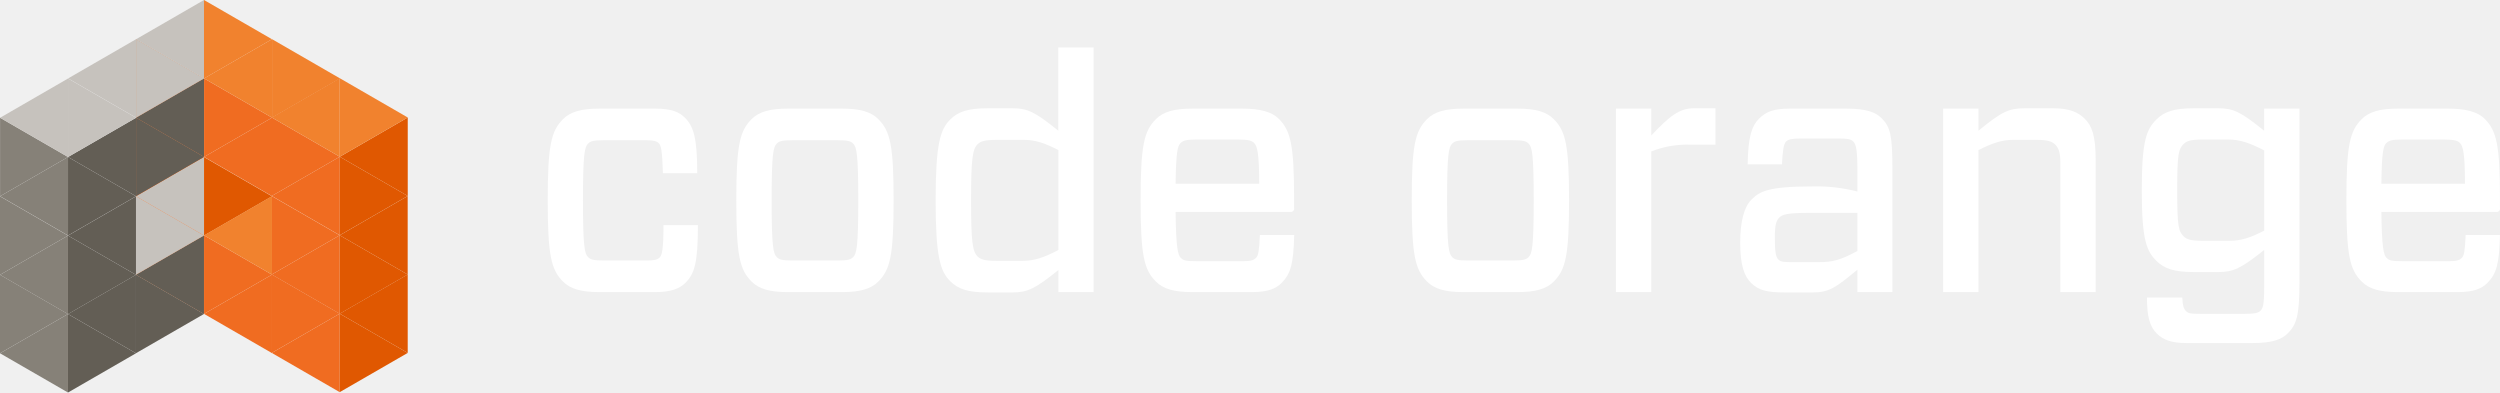
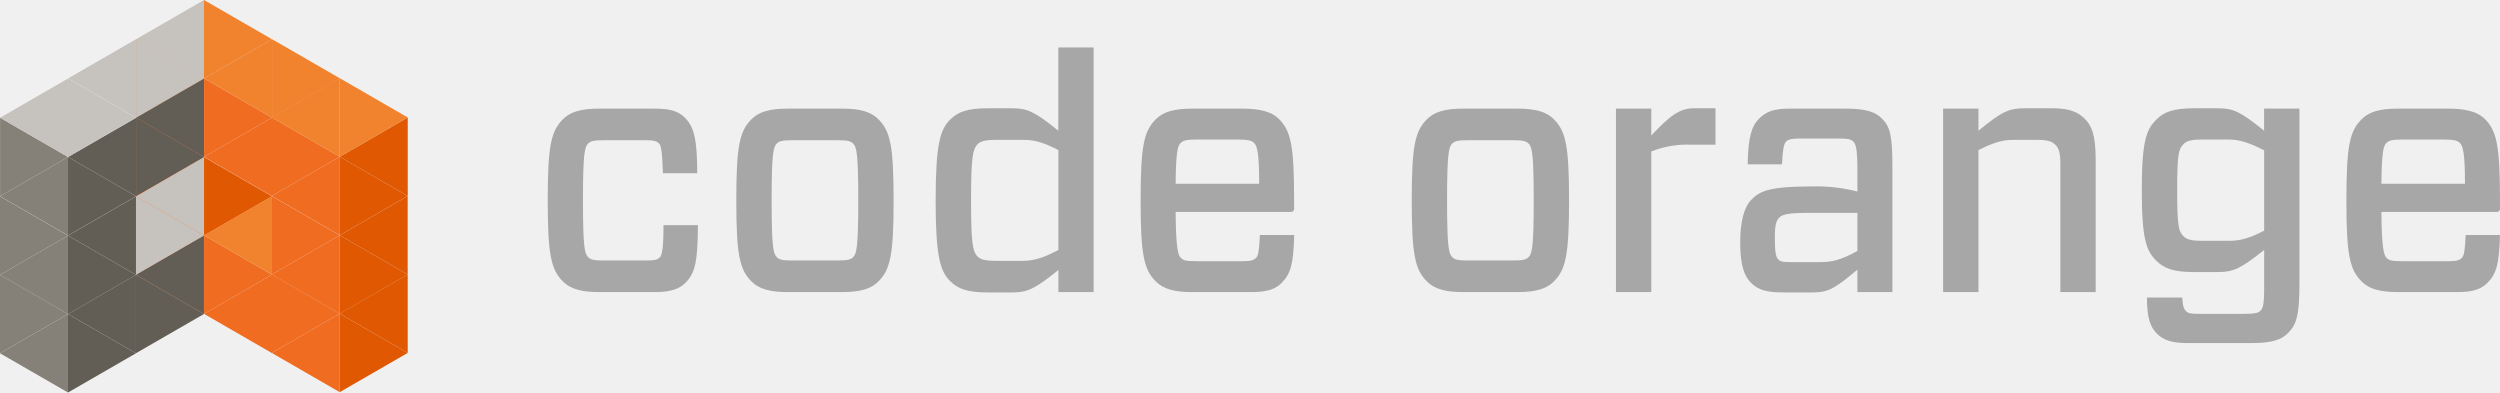
<svg xmlns="http://www.w3.org/2000/svg" id="Laag_1" data-name="Laag 1" viewBox="0 0 735.81 115.53">
  <defs>
-     <style>.cls-1{fill:#f06c21;}.cls-2{fill:#c6c2bd;}.cls-3{fill:#f1822e;}.cls-4{fill:#e05801;}.cls-5{fill:#635e55;}.cls-6{fill:#868178;}.cls-7{fill:#ffffff;}</style>
+     <style>.cls-1{fill:#f06c21;}.cls-2{fill:#c6c2bd;}.cls-3{fill:#f1822e;}.cls-4{fill:#e05801;}.cls-5{fill:#635e55;}.cls-6{fill:#868178;}.cls-7{fill:#a7a7a7;}</style>
  </defs>
  <polygon class="cls-1" points="60.04 46.21 40.04 34.66 60.04 23.11 60.04 46.21" />
  <polygon class="cls-1" points="40.04 34.66 60.04 23.11 40.04 11.55 40.04 34.66" />
  <polygon class="cls-2" points="60.04 23.11 40.04 11.55 60.04 0 60.04 23.11" />
  <polygon class="cls-3" points="60.04 23.11 80.05 11.55 60.04 0 60.04 23.11" />
  <polygon class="cls-2" points="60.05 69.33 40.05 57.78 60.05 46.23 60.05 69.33" />
  <polygon class="cls-4" points="60.05 69.33 80.06 57.78 60.05 46.23 60.05 69.33" />
  <polygon class="cls-1" points="40.05 57.78 60.05 46.23 40.05 34.67 40.05 57.78" />
  <polygon class="cls-1" points="60.03 92.4 40.02 80.85 60.03 69.3 60.03 92.4" />
  <polygon class="cls-1" points="40.02 80.85 60.03 69.3 40.02 57.75 40.02 80.85" />
  <polygon class="cls-5" points="60.06 46.18 40.05 34.63 60.06 23.08 60.06 46.18" />
  <polygon class="cls-5" points="40.05 57.73 60.06 46.18 40.05 34.63 40.05 57.73" />
  <polygon class="cls-2" points="40.05 34.63 20.04 23.08 40.05 11.53 40.05 34.63" />
  <polygon class="cls-2" points="40.05 34.63 60.06 23.08 40.05 11.53 40.05 34.63" />
  <polygon class="cls-5" points="60.03 92.41 40.02 80.86 60.03 69.31 60.03 92.41" />
  <polygon class="cls-5" points="40.02 103.96 60.03 92.41 40.02 80.86 40.02 103.96" />
  <polygon class="cls-2" points="40.02 80.86 60.03 69.31 40.02 57.76 40.02 80.86" />
  <polygon class="cls-5" points="40.04 57.76 20.02 46.21 40.04 34.66 40.04 57.76" />
  <polygon class="cls-6" points="20.02 69.31 0.02 57.76 20.02 46.21 20.02 69.31" />
  <polygon class="cls-5" points="20.02 69.31 40.04 57.76 20.02 46.21 20.02 69.31" />
  <polygon class="cls-6" points="0.02 57.76 20.02 46.21 0.02 34.66 0.02 57.76" />
  <polygon class="cls-2" points="20.02 46.21 0.02 34.66 20.02 23.11 20.02 46.21" />
  <polygon class="cls-2" points="20.02 46.21 40.04 34.66 20.02 23.11 20.02 46.21" />
  <polygon class="cls-4" points="120.01 57.68 100 46.13 120.01 34.58 120.01 57.68" />
  <polygon class="cls-1" points="100 69.23 79.99 57.68 100 46.13 100 69.23" />
  <polygon class="cls-4" points="100 69.23 120.01 57.68 100 46.13 100 69.23" />
  <polygon class="cls-1" points="79.99 57.68 100 46.13 79.99 34.58 79.99 57.68" />
  <polygon class="cls-3" points="100 46.13 79.99 34.58 100 23.02 100 46.13" />
  <polygon class="cls-3" points="100 46.13 120.01 34.58 100 23.02 100 46.13" />
  <polygon class="cls-4" points="119.99 80.8 99.98 69.25 119.99 57.7 119.99 80.8" />
  <polygon class="cls-1" points="99.98 92.35 79.97 80.8 99.98 69.25 99.98 92.35" />
  <polygon class="cls-4" points="99.98 92.35 119.99 80.8 99.98 69.25 99.98 92.35" />
  <polygon class="cls-1" points="79.97 80.8 99.98 69.25 79.97 57.7 79.97 80.8" />
  <polygon class="cls-1" points="80.07 57.73 60.06 46.18 80.07 34.63 80.07 57.73" />
  <polygon class="cls-1" points="60.06 46.18 80.07 34.63 60.06 23.08 60.06 46.18" />
  <polygon class="cls-3" points="80.07 34.63 60.06 23.08 80.07 11.53 80.07 34.63" />
  <polygon class="cls-3" points="80.07 34.63 100.08 23.08 80.07 11.53 80.07 34.63" />
  <polygon class="cls-4" points="120 103.87 99.98 92.32 120 80.77 120 103.87" />
  <polygon class="cls-1" points="99.98 115.42 79.98 103.87 99.98 92.32 99.98 115.42" />
  <polygon class="cls-4" points="99.98 115.42 120 103.87 99.98 92.32 99.98 115.42" />
  <polygon class="cls-1" points="79.98 103.87 99.98 92.32 79.98 80.77 79.98 103.87" />
  <polygon class="cls-1" points="80.05 103.93 60.05 92.38 80.05 80.83 80.05 103.93" />
  <polygon class="cls-1" points="60.05 92.38 80.05 80.83 60.05 69.28 60.05 92.38" />
  <polygon class="cls-3" points="80.05 80.83 60.05 69.28 80.05 57.72 80.05 80.83" />
  <polygon class="cls-5" points="40.02 80.89 20.01 69.34 40.02 57.79 40.02 80.89" />
  <polygon class="cls-6" points="20.01 92.45 0 80.89 20.01 69.34 20.01 92.45" />
  <polygon class="cls-5" points="20.01 92.45 40.02 80.89 20.01 69.34 20.01 92.45" />
  <polygon class="cls-6" points="0 80.89 20.01 69.34 0 57.79 0 80.89" />
  <polygon class="cls-5" points="40.02 103.98 20.01 92.43 40.02 80.87 40.02 103.98" />
  <polygon class="cls-6" points="20.01 115.53 0 103.98 20.01 92.43 20.01 115.53" />
  <polygon class="cls-5" points="20.01 115.53 40.02 103.98 20.01 92.43 20.01 115.53" />
  <polygon class="cls-6" points="0 103.98 20.01 92.43 0 80.87 0 103.98" />
  <path class="cls-7" d="M257.73,107.62c0,11.2-1,14.3-3.7,17-1.6,1.6-4.1,2.7-8.8,2.7h-16.5c-5.3,0-8.5-.9-10.7-3.1-3.5-3.5-4.5-7.7-4.5-23.9s1-20.4,4.5-23.9c2.2-2.2,5.4-3.1,10.7-3.1h16.4c4.9,0,7.1,1,8.8,2.7,2.6,2.6,3.6,6.2,3.6,16.3h-10.1c-0.2-7-.6-8.2-1.2-8.8s-1.4-.9-3.7-0.9H230c-3.1,0-3.9.3-4.6,1-1,1-1.5,2.9-1.5,16.7s0.5,15.7,1.5,16.7c0.7,0.7,1.5,1,4.6,1h12.6c2.2,0,3.2-.2,3.9-0.9s1.1-2.7,1.1-9.5h10.1Z" transform="translate(-52.32 -41.35)" />
  <path class="cls-7" d="M273.53,124.22c-3.5-3.5-4.5-7.7-4.5-23.9s1-20.4,4.5-23.9c2.2-2.2,5.4-3.1,10.7-3.1h15.9c5.3,0,8.5.9,10.7,3.1,3.5,3.5,4.5,7.7,4.5,23.9s-1,20.4-4.5,23.9c-2.2,2.2-5.4,3.1-10.7,3.1h-15.9C278.93,127.32,275.73,126.42,273.53,124.22Zm7.4-7.2c0.7,0.7,1.5,1,4.6,1h13.3c3.1,0,3.9-.3,4.6-1,1-1,1.5-2.9,1.5-16.7s-0.5-15.7-1.5-16.7c-0.7-.7-1.5-1-4.6-1h-13.3c-3.1,0-3.9.3-4.6,1-1,1-1.5,2.9-1.5,16.7S279.93,116,280.93,117Z" transform="translate(-52.32 -41.35)" />
  <path class="cls-7" d="M363.83,127.32v-6.5c-6.8,5.5-9.1,6.6-13.5,6.6H343c-5.8,0-8.7-1-11-3.3-2.9-2.9-4.3-7-4.3-23.8s1.4-20.9,4.3-23.8c2.3-2.3,5.2-3.3,11-3.3h7.3c4.4,0,6.6,1,13.5,6.6V55.32h10.4v72h-10.4Zm0-12.4V85.52c-4.1-2.1-6.8-3-10.1-3h-8.2c-3.3,0-4.6.4-5.5,1.3-1.5,1.5-1.9,4.4-1.9,16.5s0.4,15,1.9,16.5c0.9,0.9,2.2,1.3,5.5,1.3h7.8C356.63,118.12,359.53,117.22,363.83,114.92Z" transform="translate(-52.32 -41.35)" />
  <path class="cls-7" d="M398.33,103.72c0.1,10.6.7,12.7,1.5,13.5s1.5,1,4.6,1h14c2.3,0,3-.4,3.6-1s0.9-1.9,1.1-6.7h10.1c-0.2,8.4-1,11.4-3.7,14.1-1.7,1.7-4,2.7-8.8,2.7h-17.5c-5.3,0-8.5-.9-10.7-3.1-3.5-3.5-4.5-7.7-4.5-23.9s1-20.4,4.5-23.9c2.2-2.2,5.4-3.1,10.7-3.1H418c5.3,0,8.7,1,10.7,3,3.5,3.5,4.5,7.7,4.5,23.5v2.7a1,1,0,0,1-1.2,1.2h-33.7Zm0-8.3h24.6c0-9.1-.6-11.1-1.5-12-0.6-.6-1.5-1-4.6-1h-12.4c-3.1,0-3.9.3-4.7,1.1S398.43,86.22,398.33,95.42Z" transform="translate(-52.32 -41.35)" />
  <path class="cls-7" d="M472.33,124.22c-3.5-3.5-4.5-7.7-4.5-23.9s1-20.4,4.5-23.9c2.2-2.2,5.4-3.1,10.7-3.1h15.9c5.3,0,8.5.9,10.7,3.1,3.5,3.5,4.5,7.7,4.5,23.9s-1,20.4-4.5,23.9c-2.2,2.2-5.4,3.1-10.7,3.1H483C477.73,127.32,474.53,126.42,472.33,124.22Zm7.4-7.2c0.7,0.7,1.5,1,4.6,1h13.3c3.1,0,3.9-.3,4.6-1,1-1,1.5-2.9,1.5-16.7s-0.5-15.7-1.5-16.7c-0.7-.7-1.5-1-4.6-1h-13.3c-3.1,0-3.9.3-4.6,1-1,1-1.5,2.9-1.5,16.7S478.73,116,479.73,117Z" transform="translate(-52.32 -41.35)" />
  <path class="cls-7" d="M527.93,127.32v-54h10.4v7.9c5.3-5.6,8.2-8,12.5-8h6.4v10.7h-7.6a28.76,28.76,0,0,0-11.3,2v41.4h-10.4Z" transform="translate(-52.32 -41.35)" />
  <path class="cls-7" d="M570,76.32c2.1-2.1,4.3-3,9.1-3h16.6c6.1,0,8.7,1.1,10.5,2.9,2.5,2.5,3.1,5.1,3.1,14.7v36.4H599v-6.6c-6.5,5.4-8.4,6.7-13.2,6.7h-8.4c-4.9,0-7.5-.6-9.7-2.8-1.9-1.9-3.2-5-3.2-11.8,0-6.4,1.2-10.6,3.3-12.7,2.4-2.4,4.8-3.9,17.9-3.9a48.23,48.23,0,0,1,13.3,1.5v-6c0-6.3-.4-7.9-1.2-8.7s-1.8-.9-4.7-0.9h-10.8c-2.5,0-3.6.2-4.3,0.9s-1,2.6-1.2,6.7h-10.1C566.83,81.52,567.93,78.42,570,76.32Zm29,38.9V104H585c-6.8,0-8.1.5-9,1.4s-1.3,2.2-1.3,5.7c0,4,.2,5.8,1,6.6s1.8,0.8,4.2.8h7.7C591.63,118.52,594,117.92,599,115.22Z" transform="translate(-52.32 -41.35)" />
  <path class="cls-7" d="M624.23,127.32v-54h10.4v6.5c6.8-5.6,9-6.6,13.5-6.6h8.5c4.7,0,7.3,1.1,9.3,3.1s3.2,4.7,3.2,12.2v38.8h-10.4V89.22c0-2.6-.4-4.2-1.4-5.2s-2.1-1.5-5.6-1.5h-7c-3.3,0-6.1,1-10.1,3v41.8h-10.4Z" transform="translate(-52.32 -41.35)" />
  <path class="cls-7" d="M695.92,142.32c-4.6,0-7-1-8.8-2.8-2-2-2.9-4.8-2.9-10.6h10.4c0.1,2.4.4,3.3,1.1,4s1.4,0.8,4.1.8h13.1c2.9,0,4-.2,4.7-0.9s1.1-1.7,1.1-6.7v-11.2c-6.9,5.5-9.1,6.5-13.5,6.5H698c-5.8,0-8.7-1-11-3.3-2.9-2.9-4.3-6.1-4.3-20.8s1.4-17.9,4.3-20.8c2.3-2.3,5.2-3.3,11-3.3h7.2c4.4,0,6.6,1,13.5,6.6v-6.5h10.4v51.4c0,9.6-.9,12.2-3.4,14.7-1.8,1.8-4.4,2.9-10.5,2.9h-19.3Zm22.8-33.1V85.62c-4.2-2.2-7.2-3.2-10.5-3.2h-7.7c-3.3,0-4.6.4-5.5,1.3-1.5,1.5-1.9,2.9-1.9,13.6s0.4,12.1,1.9,13.6c0.9,0.9,2.2,1.3,5.5,1.3h8.1C711.83,112.22,714.73,111.32,718.73,109.22Z" transform="translate(-52.32 -41.35)" />
  <path class="cls-7" d="M753.22,103.72c0.1,10.6.7,12.7,1.5,13.5s1.5,1,4.6,1h14c2.3,0,3-.4,3.6-1s0.9-1.9,1.1-6.7h10.1c-0.2,8.4-1,11.4-3.7,14.1-1.7,1.7-4,2.7-8.8,2.7h-17.5c-5.3,0-8.5-.9-10.7-3.1-3.5-3.5-4.5-7.7-4.5-23.9s1-20.4,4.5-23.9c2.2-2.2,5.4-3.1,10.7-3.1h14.8c5.3,0,8.7,1,10.7,3,3.5,3.5,4.5,7.7,4.5,23.5v2.7a1,1,0,0,1-1.2,1.2h-33.7Zm0-8.3h24.6c0-9.1-.6-11.1-1.5-12-0.6-.6-1.5-1-4.6-1h-12.4c-3.1,0-3.9.3-4.7,1.1S753.32,86.22,753.22,95.42Z" transform="translate(-52.32 -41.35)" />
</svg>
